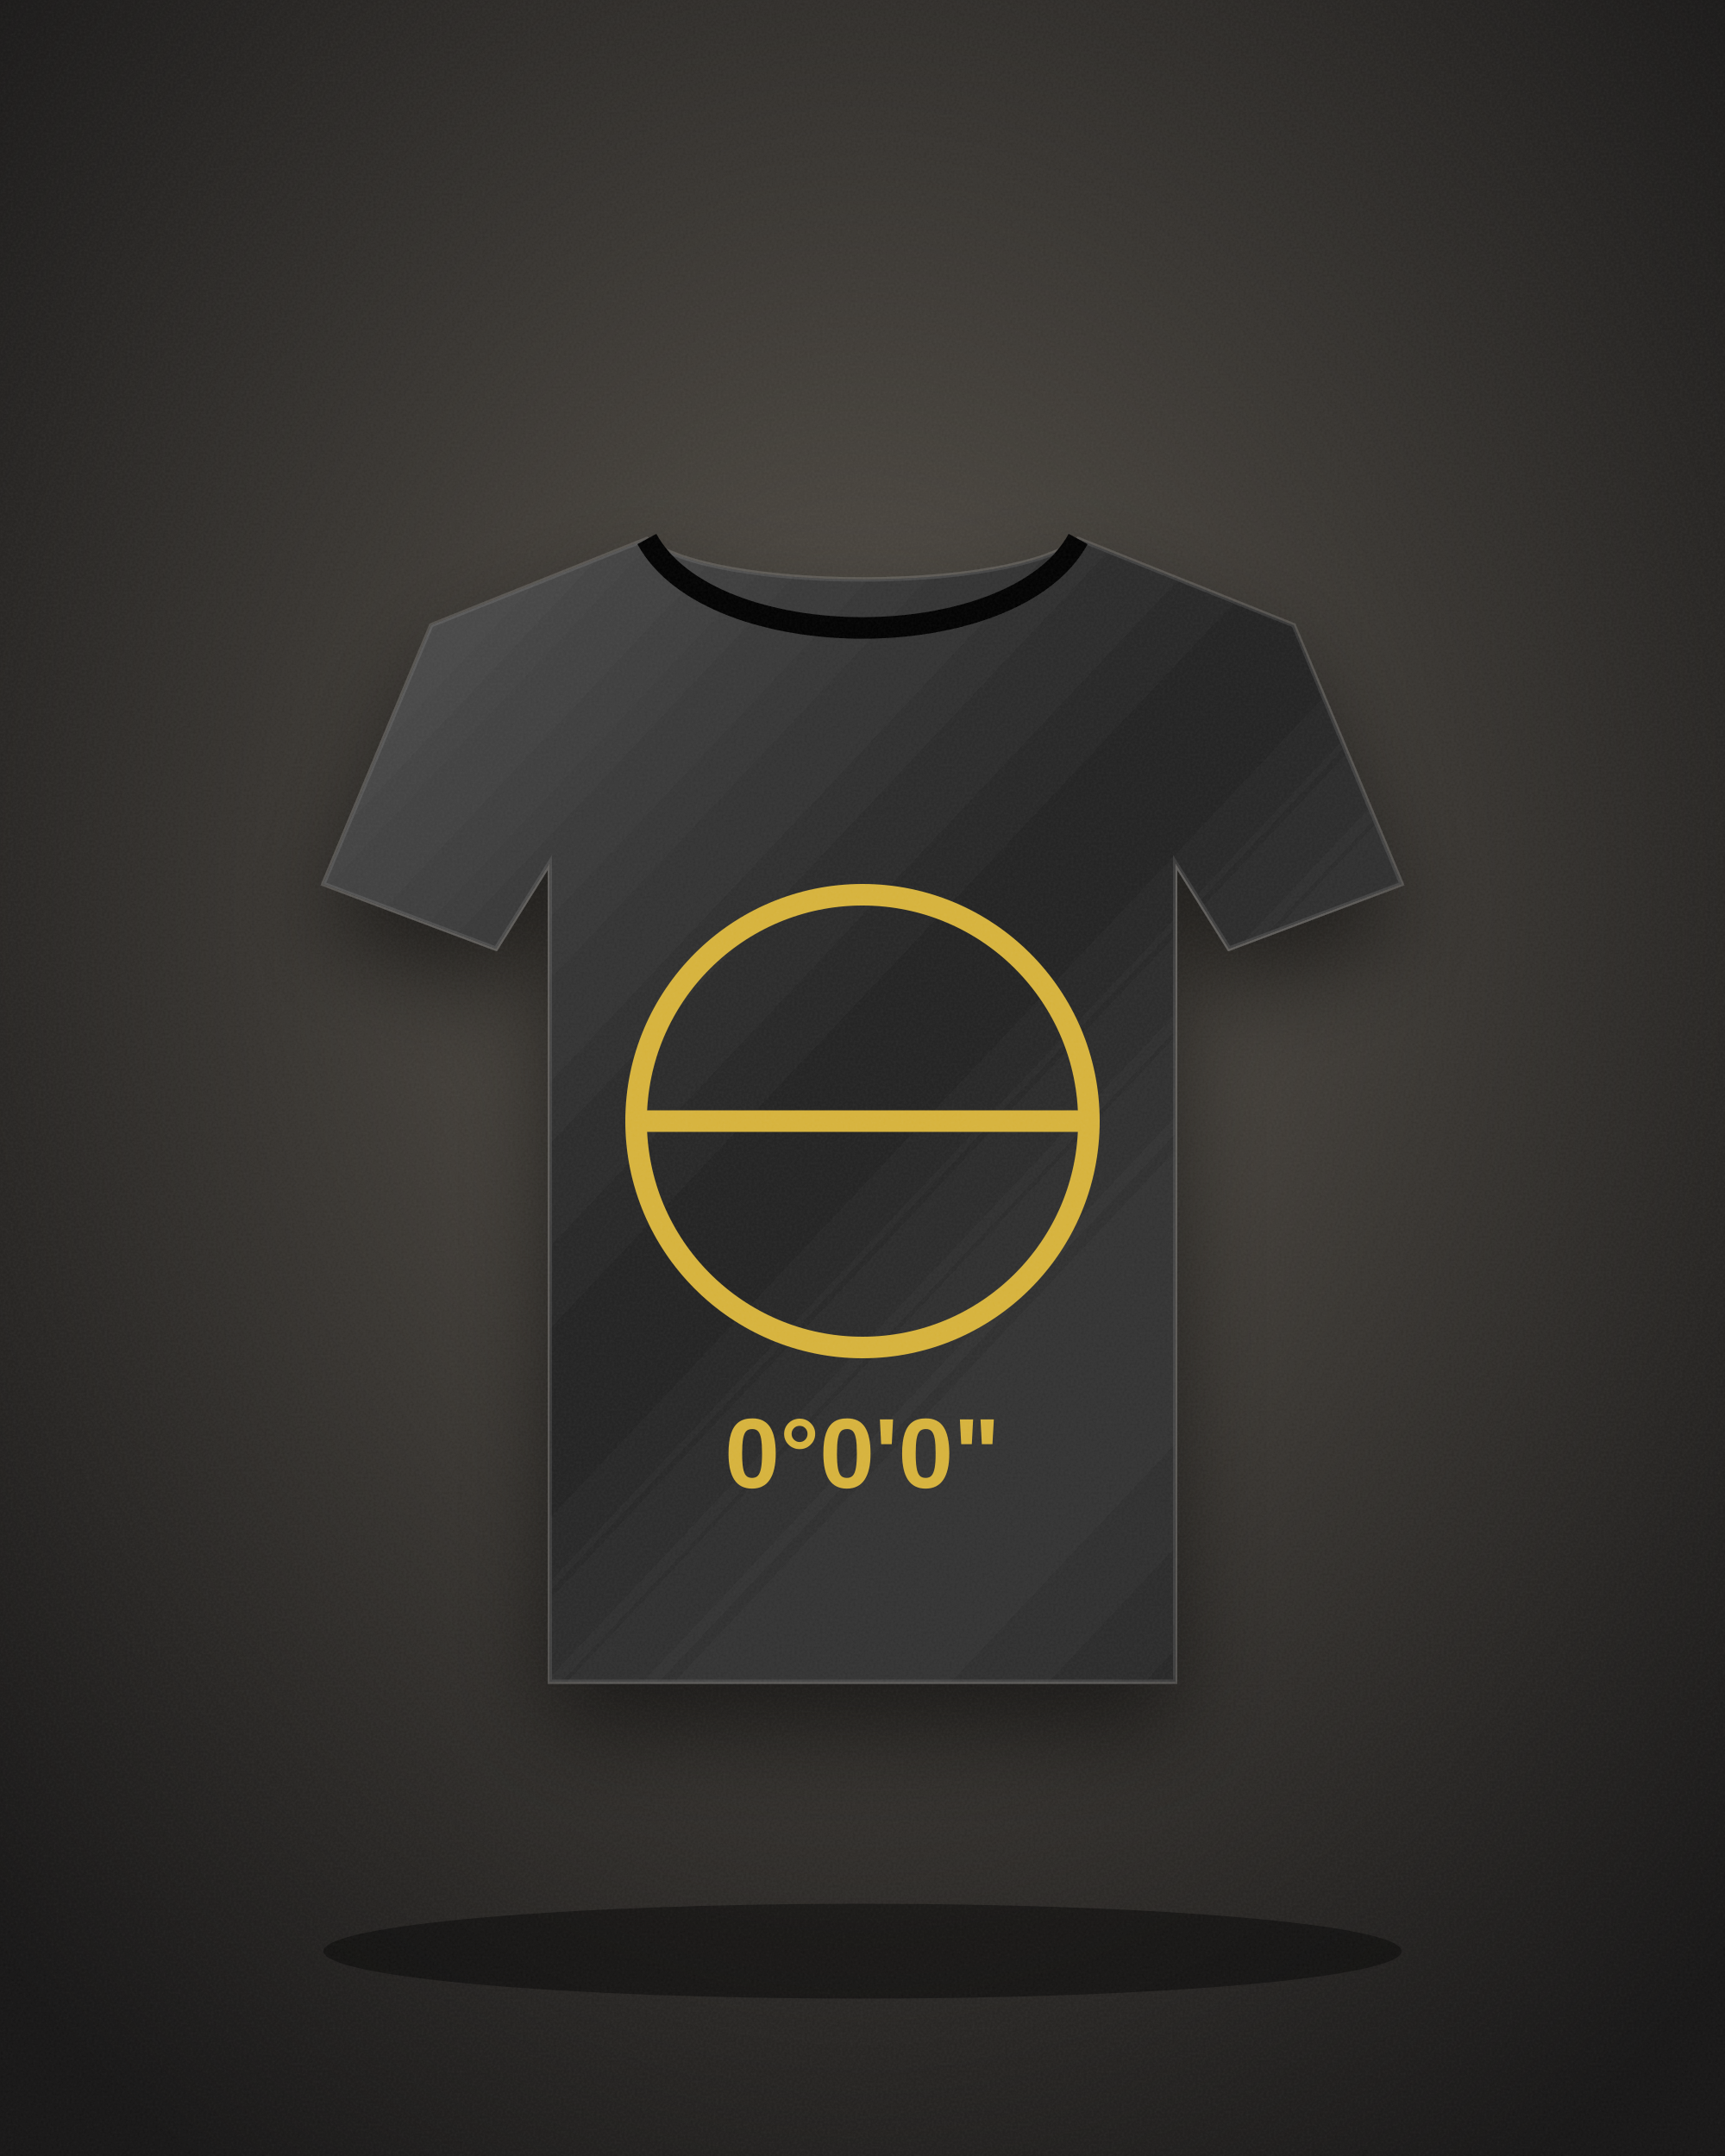
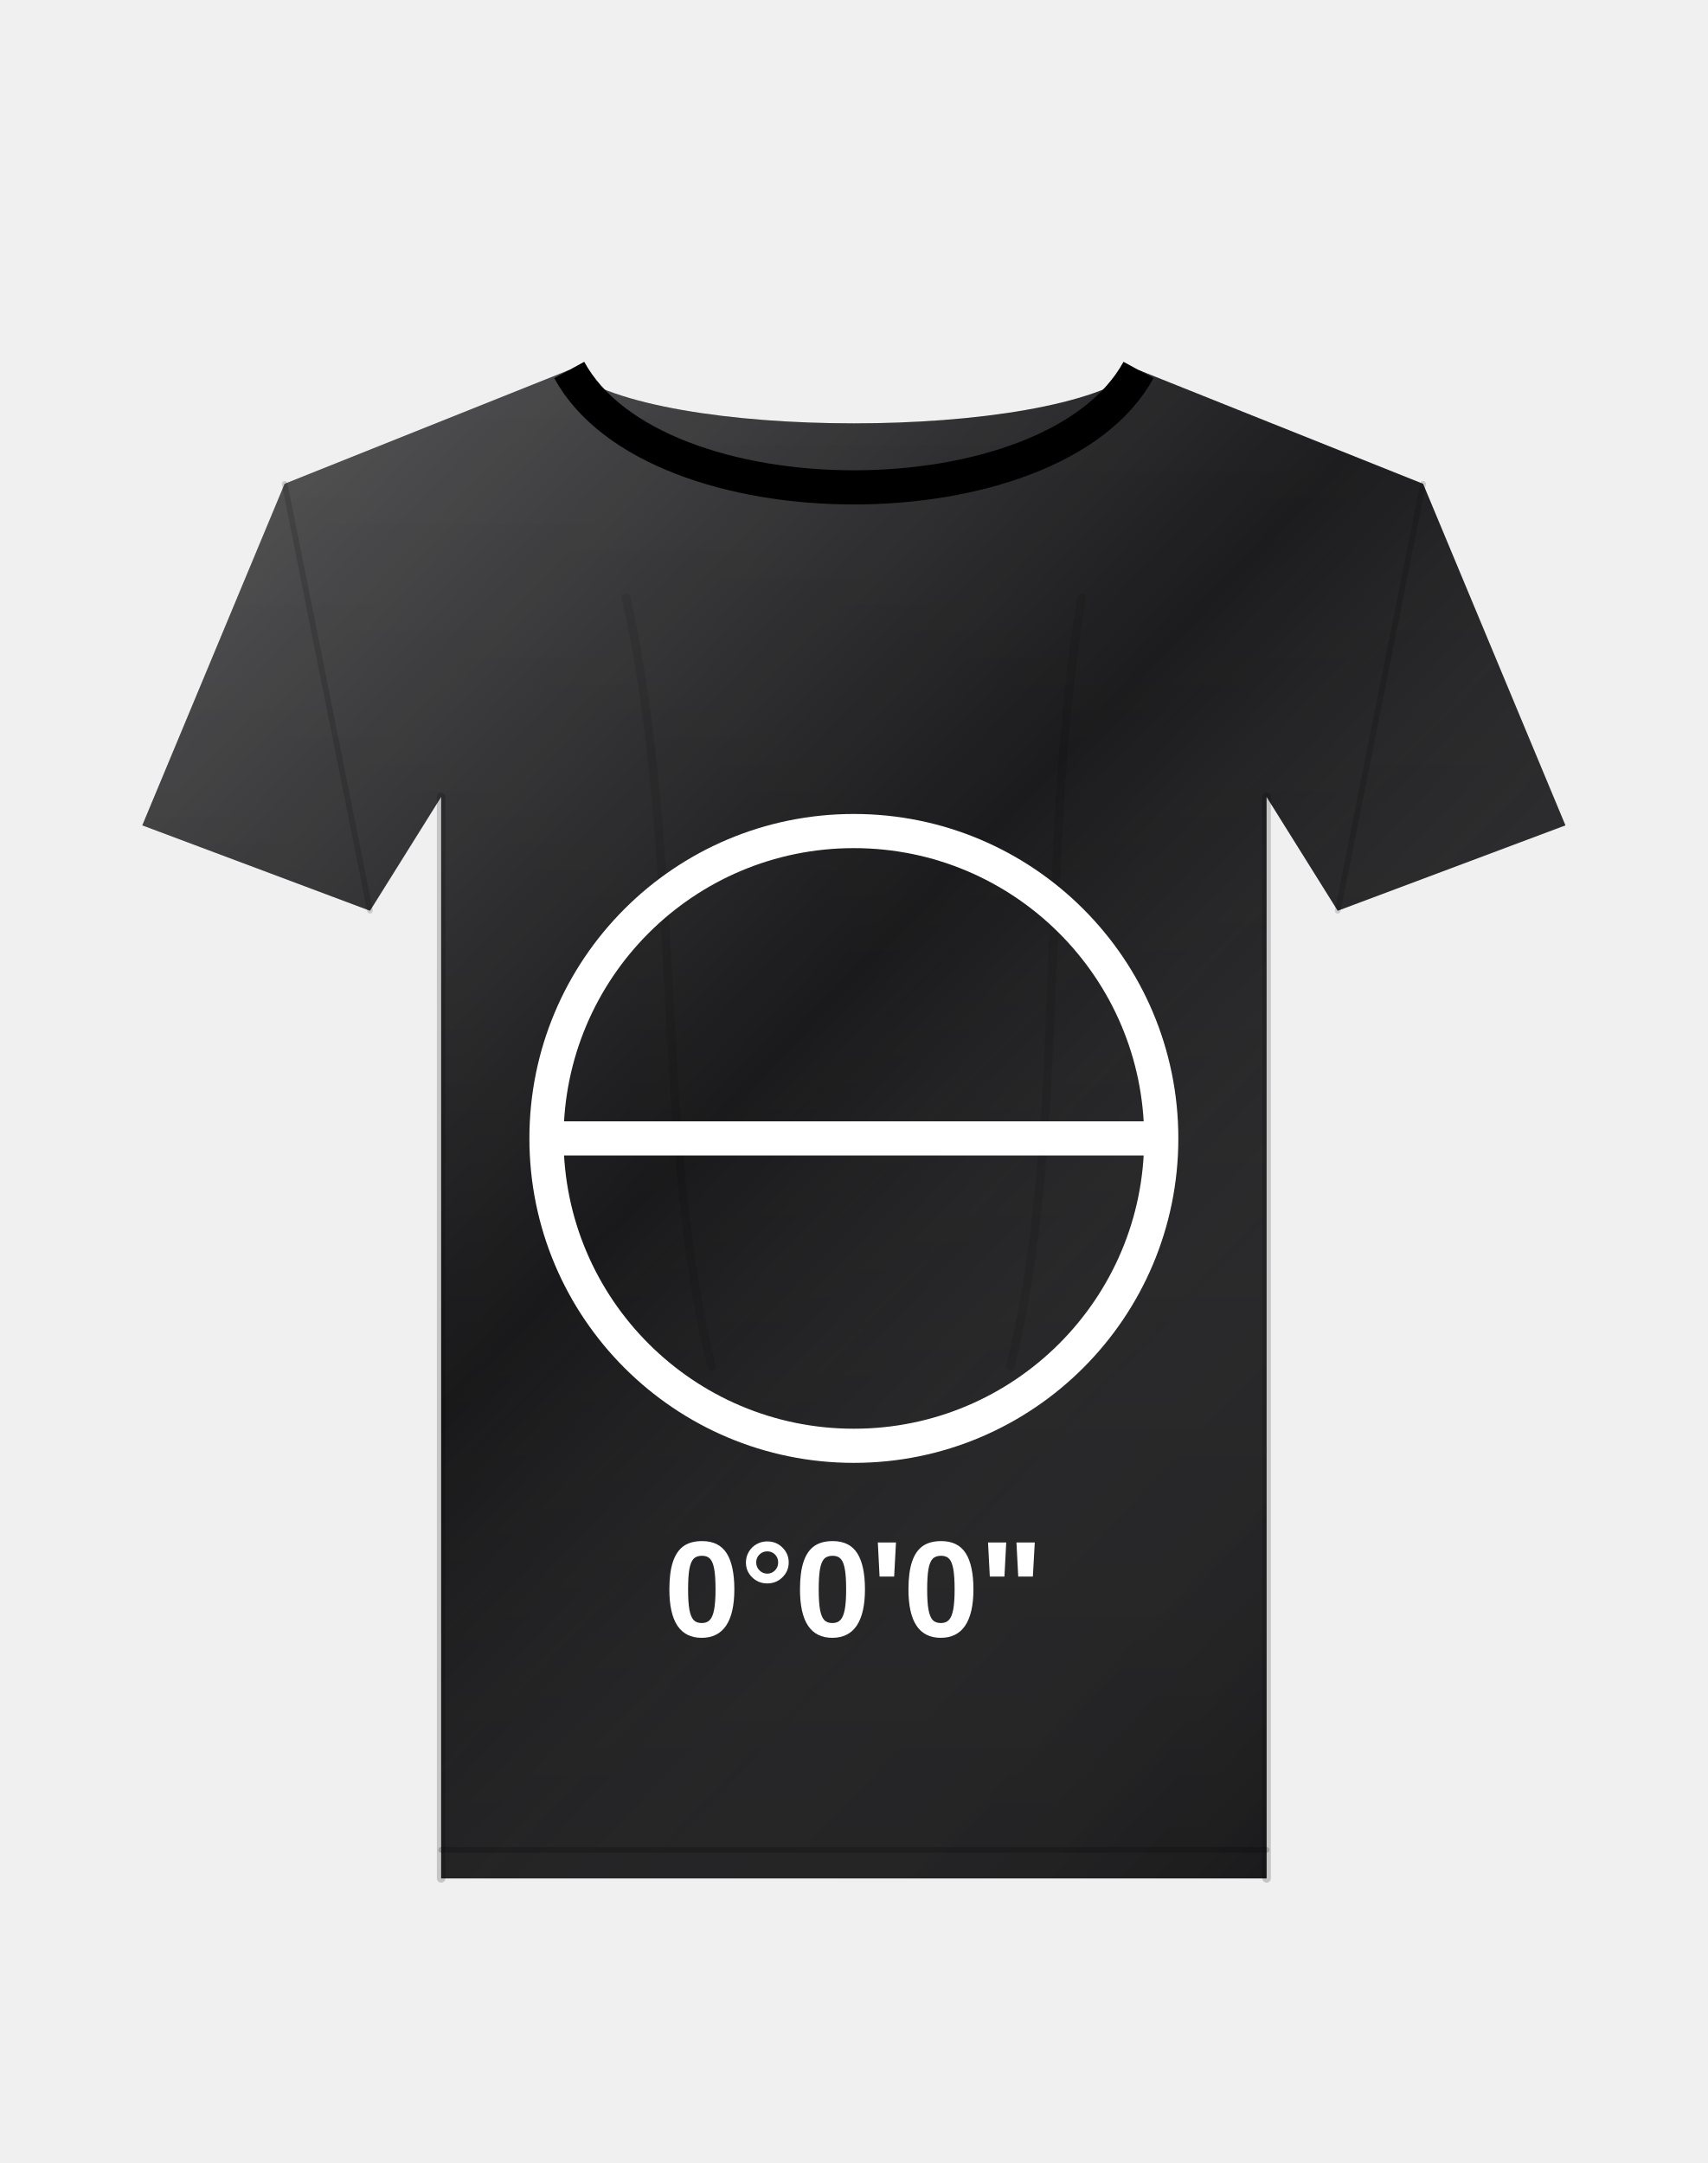
- <svg xmlns="http://www.w3.org/2000/svg" viewBox="0 0 800 1000" width="800" height="1000">
+ <svg xmlns="http://www.w3.org/2000/svg" viewBox="100 120 600 760" width="600" height="760">
  <defs>
-     <radialGradient id="foco" cx="50%" cy="42%" r="70%">
-       <stop offset="0" stop-color="#57524a" />
-       <stop offset="1" stop-color="#151414" />
-     </radialGradient>
    <linearGradient id="luz" x1="0" y1="0" x2="1" y2="1">
-       <stop offset="0" stop-color="#fff" stop-opacity=".22" />
-       <stop offset=".5" stop-color="#fff" stop-opacity="0" />
-       <stop offset="1" stop-color="#000" stop-opacity=".35" />
+       <stop offset="0" stop-color="#fff" stop-opacity=".28" />
+       <stop offset=".45" stop-color="#fff" stop-opacity="0" />
+       <stop offset="1" stop-color="#000" stop-opacity=".38" />
    </linearGradient>
-     <filter id="grano">
-       <feTurbulence type="fractalNoise" baseFrequency=".85" numOctaves="2" stitchTiles="stitch" />
-       <feColorMatrix values="0 0 0 0 1  0 0 0 0 1  0 0 0 0 1  0 0 0 .05 0" />
-     </filter>
-     <filter id="sombra" x="-20%" y="-20%" width="140%" height="140%">
-       <feDropShadow dx="0" dy="22" stdDeviation="22" flood-color="#000" flood-opacity=".55" />
-     </filter>
+     <linearGradient id="caida" x1="0" y1="0" x2="0" y2="1">
+       <stop offset="0" stop-color="#000" stop-opacity="0" />
+       <stop offset="1" stop-color="#000" stop-opacity=".22" />
+     </linearGradient>
  </defs>
-   <rect width="800" height="1000" fill="url(#foco)" />
-   <ellipse cx="400" cy="905" rx="250" ry="22" fill="#000" opacity=".45" />
-   <g filter="url(#sombra)">
-     <path d="M300 250 C330 275 470 275 500 250 L600 290 L650 410 L570 440 L545 400 L545 780 L255 780 L255 400 L230 440 L150 410 L200 290 Z" fill="#202020" />
-     <path d="M300 250 C330 275 470 275 500 250 L600 290 L650 410 L570 440 L545 400 L545 780 L255 780 L255 400 L230 440 L150 410 L200 290 Z" fill="url(#luz)" />
-     <path d="M300 250 C330 275 470 275 500 250 L600 290 L650 410 L570 440 L545 400 L545 780 L255 780 L255 400 L230 440 L150 410 L200 290 Z" fill="none" stroke="#fff" stroke-opacity=".10" stroke-width="2" />
-     <path d="M300 250 C330 305 470 305 500 250" fill="none" stroke="#000" stroke-width="10" />
-     <circle cx="400" cy="520" r="105" fill="none" stroke="#d6b23a" stroke-width="10" />
-     <path d="M295 520 L505 520" stroke="#d6b23a" stroke-width="10" />
-     <text x="400" y="690" fill="#d6b23a" font-family="Arial Black, Arial, sans-serif" font-size="46" text-anchor="middle" font-weight="900">0°0'0"</text>
-   </g>
-   <rect width="800" height="1000" filter="url(#grano)" />
+   <path d="M300 250 C330 275 470 275 500 250 L600 290 L650 410 L570 440 L545 400 L545 780 L255 780 L255 400 L230 440 L150 410 L200 290 Z" fill="#1d1d1f" />
+   <path d="M300 250 C330 275 470 275 500 250 L600 290 L650 410 L570 440 L545 400 L545 780 L255 780 L255 400 L230 440 L150 410 L200 290 Z" fill="url(#luz)" />
+   <path d="M300 250 C330 275 470 275 500 250 L600 290 L650 410 L570 440 L545 400 L545 780 L255 780 L255 400 L230 440 L150 410 L200 290 Z" fill="url(#caida)" />
+   <path d="M300 250 C330 305 470 305 500 250" fill="none" stroke="#000" stroke-width="12" />
+   <path d="M255 400 L255 780 M545 400 L545 780" fill="none" stroke="#000" stroke-width="3" stroke-linecap="round" opacity="0.18" />
+   <path d="M200 290 L230 440 M600 290 L570 440" fill="none" stroke="#000" stroke-width="2" stroke-linecap="round" opacity="0.15" />
+   <path d="M320 330 C340 420 330 520 350 600 M480 330 C465 420 475 520 455 600" fill="none" stroke="#000" stroke-width="3" stroke-linecap="round" opacity="0.1" />
+   <path d="M255 770 L545 770" fill="none" stroke="#000" stroke-width="2" stroke-linecap="round" opacity="0.2" />
+   <circle cx="400" cy="520" r="108" fill="none" stroke="#ffffff" stroke-width="12" />
+   <path d="M292 520 L508 520" stroke="#ffffff" stroke-width="12" />
+   <text x="400" y="695" fill="#ffffff" font-family="Arial Black, Arial, sans-serif" font-size="48" text-anchor="middle" font-weight="900">0°0'0"</text>
</svg>
